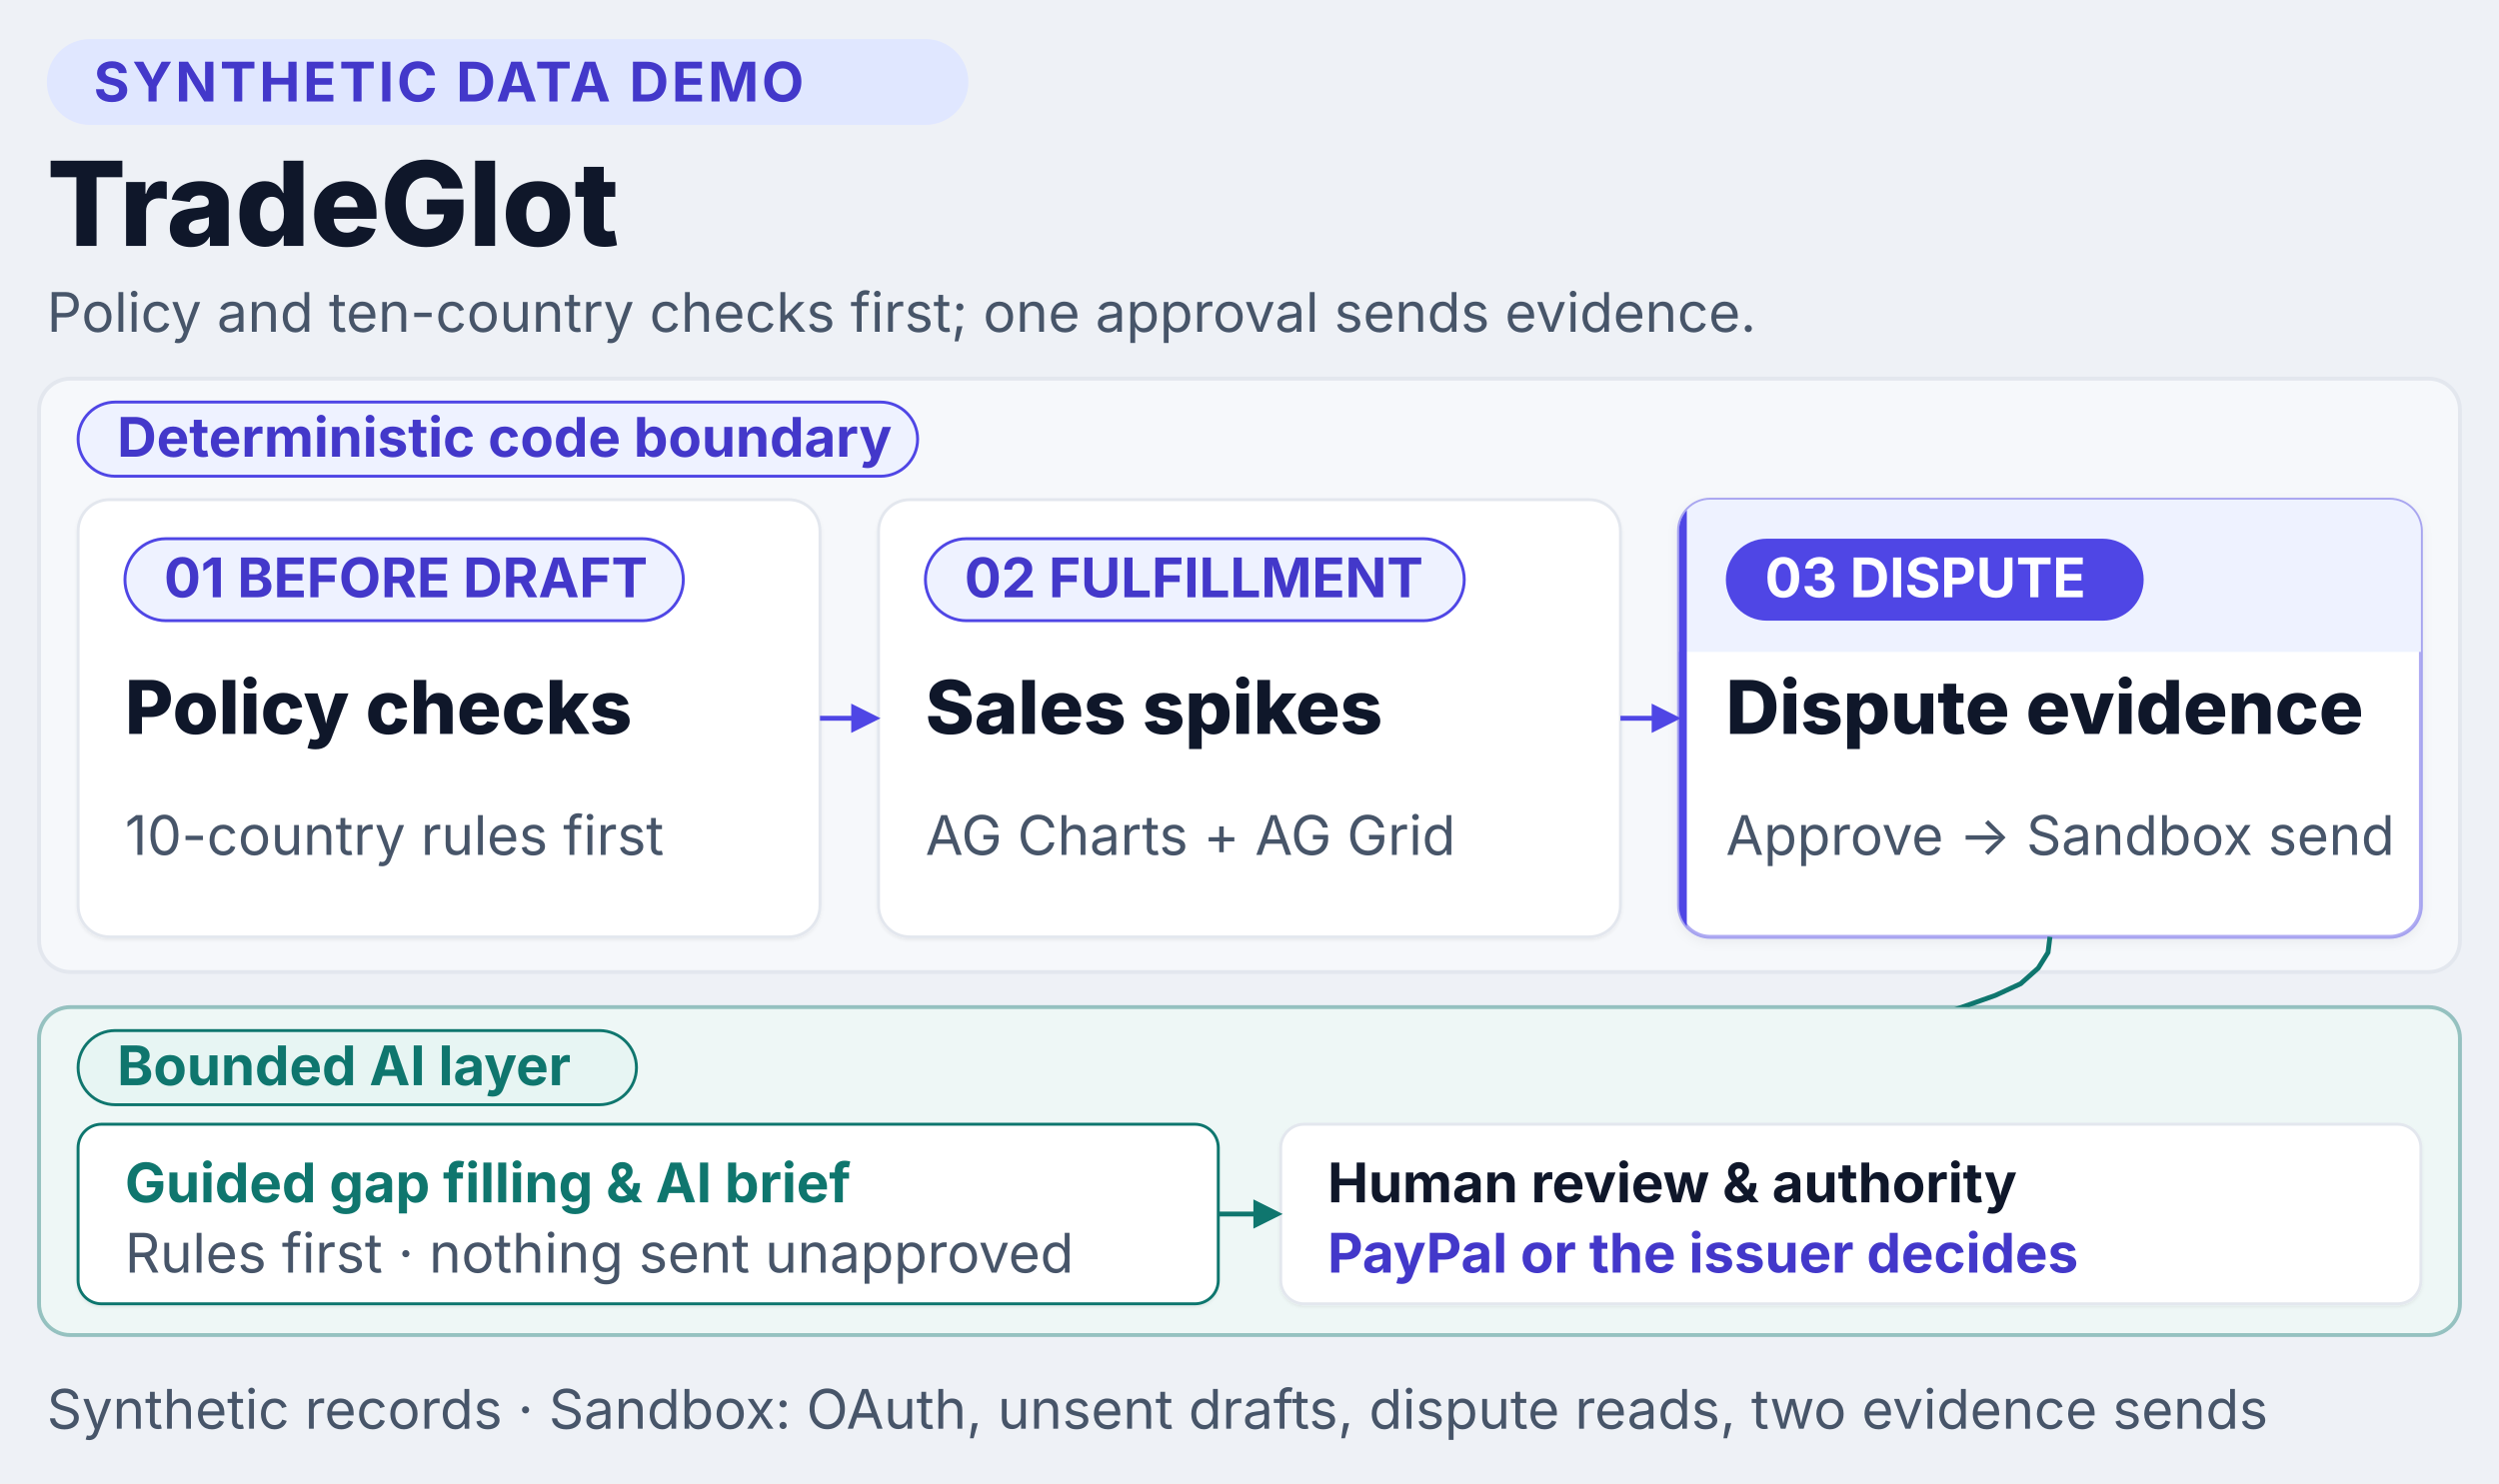
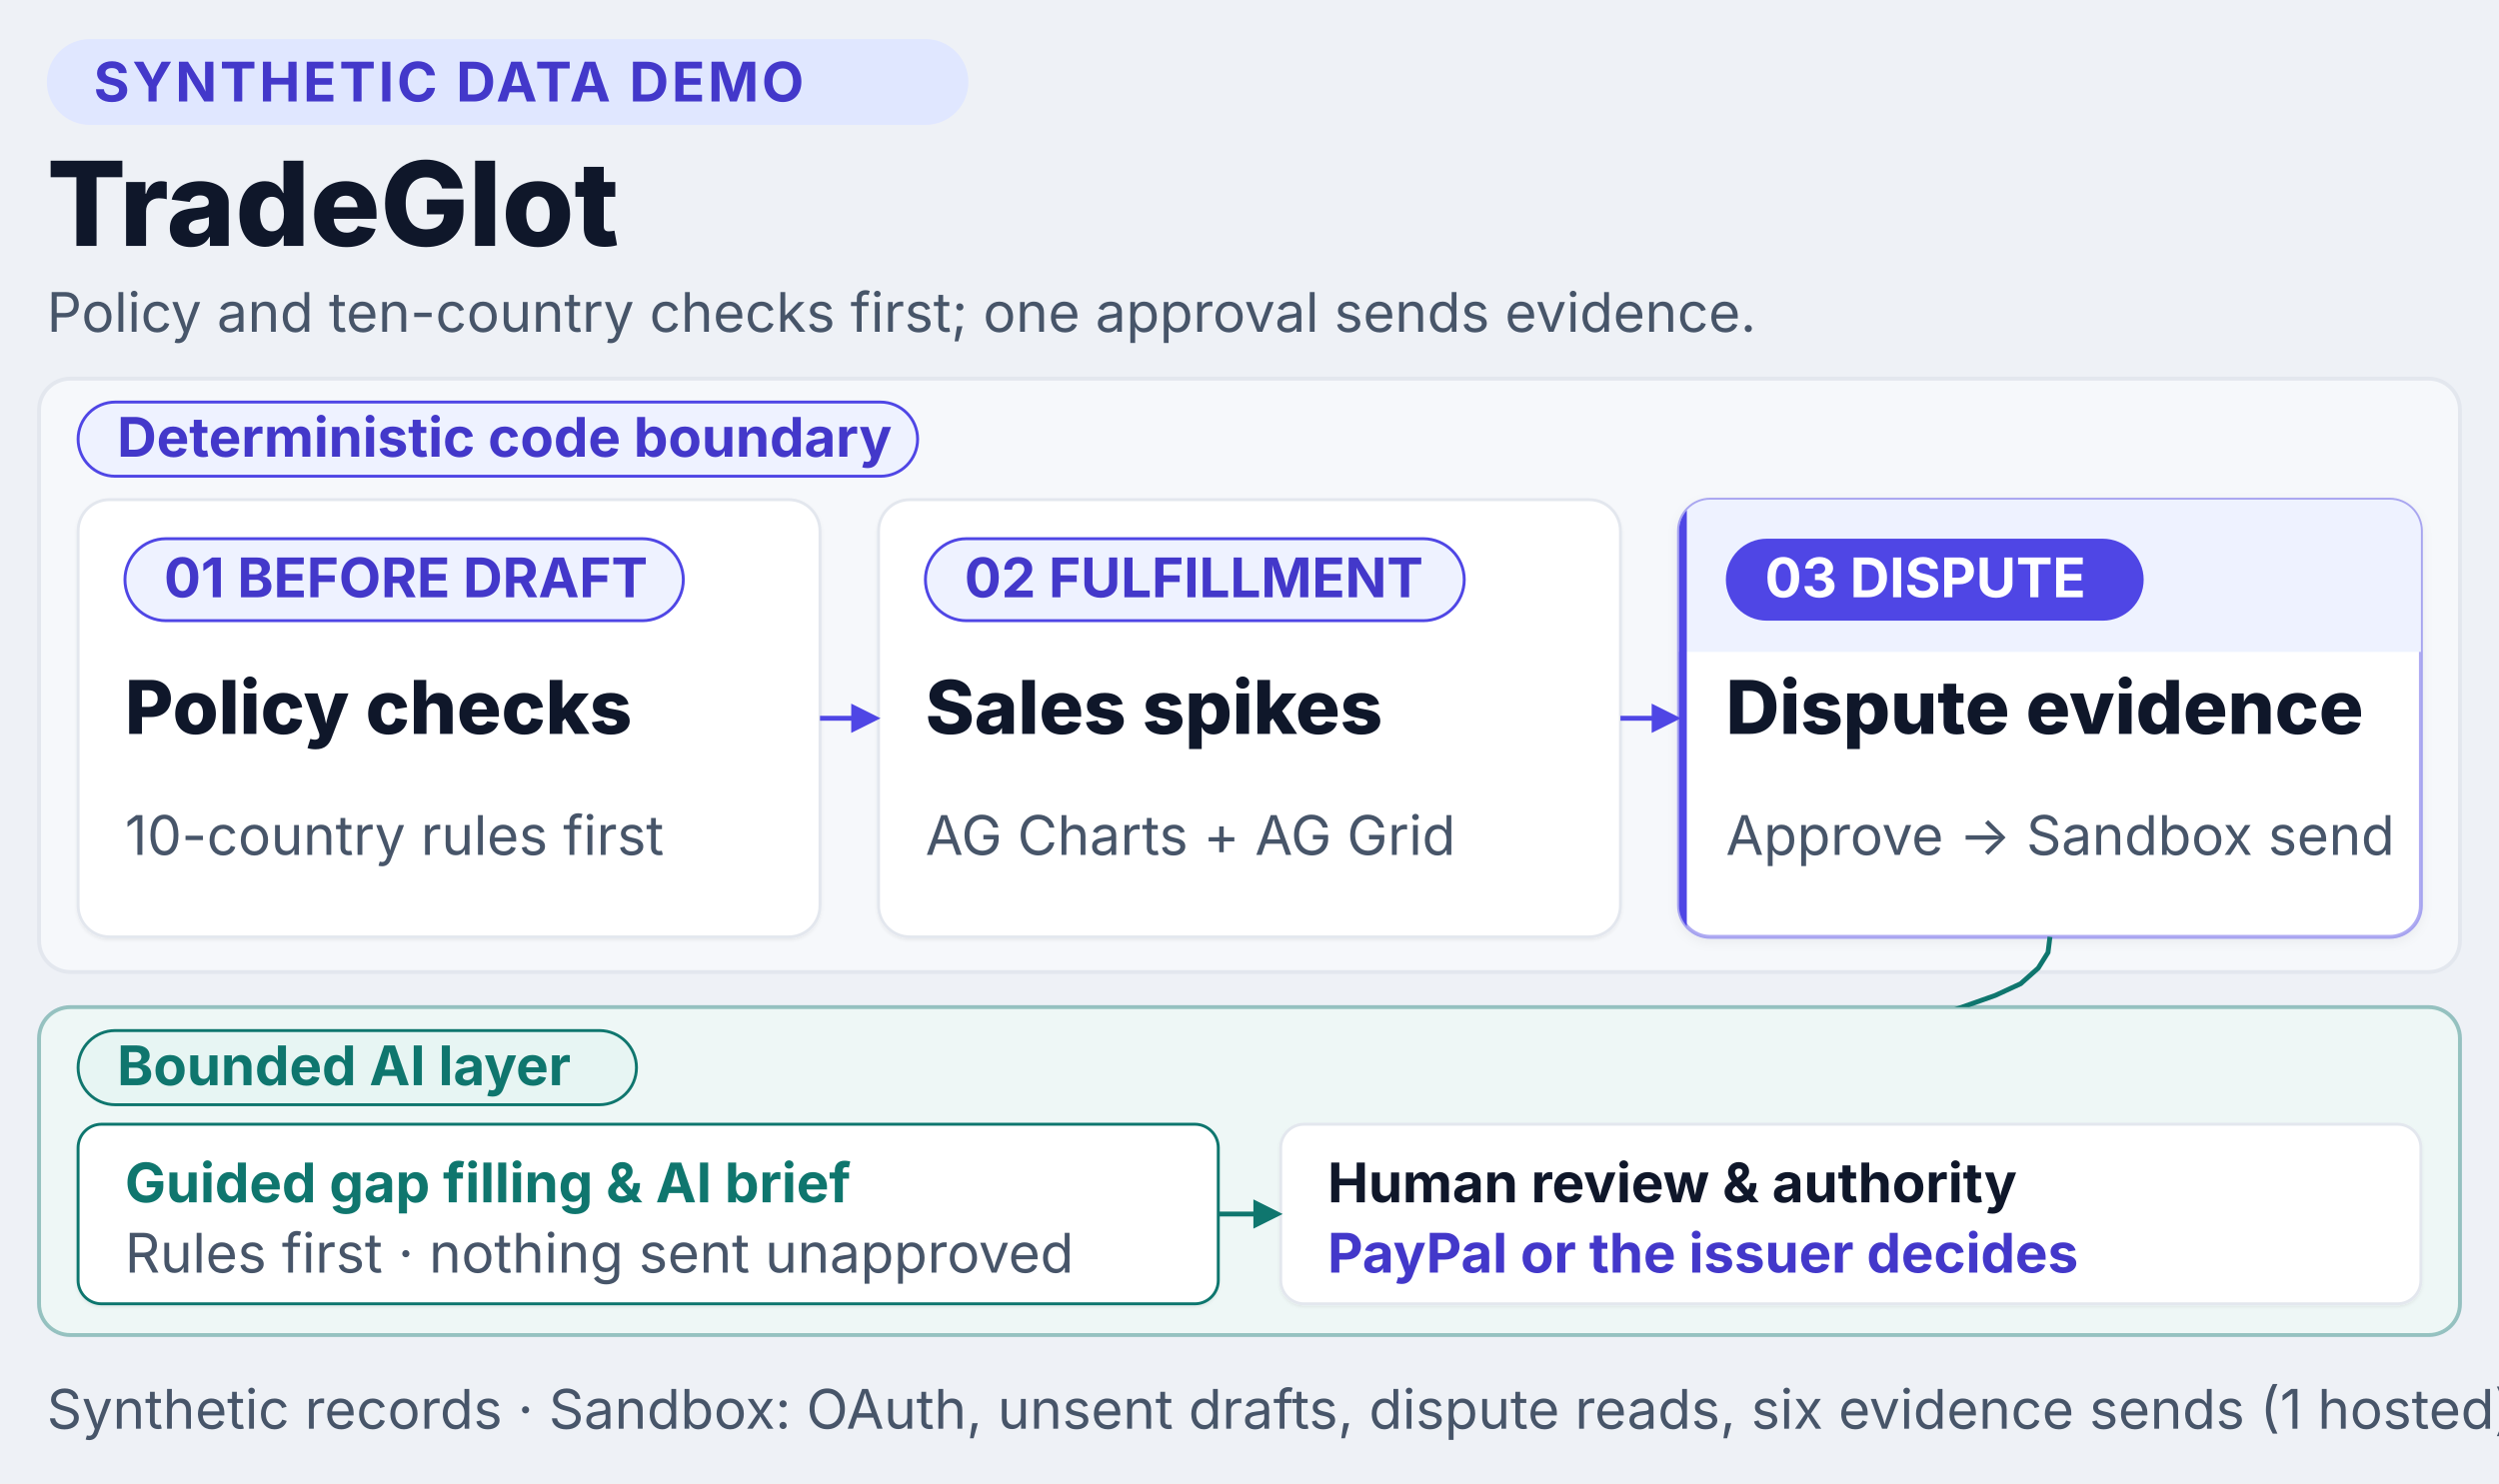
<svg xmlns="http://www.w3.org/2000/svg" viewBox="0 0 1280 760" width="1280" height="760" role="img" aria-labelledby="title description" data-embed-width="640" font-family="Inter, Arial, sans-serif">
  <defs>
    <marker id="arr" viewBox="0 0 10 10" refX="8" refY="5" markerWidth="6" markerHeight="6" orient="auto-start-reverse">
      <path d="M0 0L10 5L0 10z" fill="#4f46e5" />
    </marker>
    <marker id="arr-ai" viewBox="0 0 10 10" refX="8" refY="5" markerWidth="6" markerHeight="6" orient="auto-start-reverse">
      <path d="M0 0L10 5L0 10z" fill="#0f766e" />
    </marker>
    <filter id="l1" x="-5%" y="-10%" width="110%" height="130%">
      <feDropShadow dx="0" dy="1" stdDeviation="1" flood-color="#0f172a" flood-opacity="0.06" />
    </filter>
    <filter id="l2" x="-10%" y="-20%" width="120%" height="160%">
      <feDropShadow dx="0" dy="8" stdDeviation="12" flood-color="#0f172a" flood-opacity="0.10" />
      <feDropShadow dx="0" dy="2" stdDeviation="3" flood-color="#0f172a" flood-opacity="0.06" />
    </filter>
    <clipPath id="focal-clip">
      <rect x="860" y="256" width="380" height="224" rx="16" />
    </clipPath>
  </defs>
  <rect width="1280" height="760" fill="#eef1f6" />
  <rect x="24" y="20" width="472" height="44" rx="22" fill="#e0e7ff" />
  <text x="48" y="52" fill="#4338ca" font-size="28" font-weight="700" letter-spacing="1.5">SYNTHETIC DATA DEMO</text>
  <text x="24" y="126" fill="#0f172a" font-size="60" font-weight="800">TradeGlot</text>
  <text x="24" y="170" fill="#475569" font-size="28">Policy and ten-country checks first; one approval sends evidence.</text>
  <rect x="20" y="194" width="1240" height="304" rx="16" fill="#f6f8fb" stroke="#e3e7ee" stroke-width="2" />
  <rect x="40" y="206" width="430" height="38" rx="19" fill="#eef2ff" stroke="#4f46e5" stroke-width="1.5" />
  <text x="60" y="234" fill="#4338ca" font-size="28" font-weight="700">Deterministic code boundary</text>
  <g class="box">
    <rect x="40" y="256" width="380" height="224" rx="16" fill="#ffffff" stroke="#e3e7ee" stroke-width="1.5" filter="url(#l1)" />
    <rect x="64" y="276" width="286" height="42" rx="21" fill="#eef2ff" stroke="#4f46e5" stroke-width="1.5" />
    <text x="84" y="306" fill="#4338ca" font-size="28" font-weight="700">01 BEFORE DRAFT</text>
    <text x="64" y="376" fill="#0f172a" font-size="38" font-weight="800">Policy checks</text>
    <text x="64" y="438" fill="#475569" font-size="28">10-country rules first</text>
  </g>
  <g class="box">
    <rect x="450" y="256" width="380" height="224" rx="16" fill="#ffffff" stroke="#e3e7ee" stroke-width="1.5" filter="url(#l1)" />
    <rect x="474" y="276" width="276" height="42" rx="21" fill="#eef2ff" stroke="#4f46e5" stroke-width="1.5" />
    <text x="494" y="306" fill="#4338ca" font-size="28" font-weight="700">02 FULFILLMENT</text>
    <text x="474" y="376" fill="#0f172a" font-size="38" font-weight="800">Sales spikes</text>
    <text x="474" y="438" fill="#475569" font-size="28">AG Charts + AG Grid</text>
  </g>
  <g class="box" id="focal">
    <rect x="860" y="256" width="380" height="224" rx="16" fill="#ffffff" stroke="#4f46e5" stroke-opacity="0.45" stroke-width="2" filter="url(#l2)" />
    <g clip-path="url(#focal-clip)">
      <rect x="860" y="256" width="380" height="78" fill="#eef2ff" />
      <rect x="860" y="256" width="4" height="224" fill="#4f46e5" />
    </g>
    <rect x="884" y="276" width="214" height="42" rx="21" fill="#4f46e5" />
    <text x="904" y="306" fill="#ffffff" font-size="28" font-weight="700">03 DISPUTE</text>
    <text x="884" y="376" fill="#0f172a" font-size="38" font-weight="800">Dispute evidence</text>
    <text x="884" y="438" fill="#475569" font-size="28">Approve → Sandbox send</text>
  </g>
  <path d="M420 368 L434 368 L448 368" stroke="#4f46e5" stroke-width="2.5" fill="none" marker-end="url(#arr)" />
  <path d="M830 368 L844 368 L858 368" stroke="#4f46e5" stroke-width="2.5" fill="none" marker-end="url(#arr)" />
  <path d="M1050 480 L1049 488 L1044 496 L1035 504 L1022 510 L1005 516 L988 522 L975 528 L966 534 L961 540 L960 546" stroke="#0f766e" stroke-width="2.5" fill="none" marker-end="url(#arr-ai)" />
  <rect x="20" y="516" width="1240" height="168" rx="16" fill="#eef7f6" stroke="#0f766e" stroke-opacity="0.4" stroke-width="2" />
  <rect x="40" y="528" width="286" height="38" rx="19" fill="#e7f5f3" stroke="#0f766e" stroke-width="1.5" />
  <text x="60" y="556" fill="#0f766e" font-size="28" font-weight="700">Bounded AI layer</text>
  <g class="box">
    <rect x="40" y="576" width="584" height="92" rx="12" fill="#ffffff" stroke="#0f766e" stroke-width="1.5" filter="url(#l1)" />
    <text x="64" y="616" fill="#0f766e" font-size="28" font-weight="700">Guided gap filling &amp; AI brief</text>
    <text x="64" y="652" fill="#475569" font-size="28">Rules first · nothing sent unapproved</text>
  </g>
  <g class="box">
    <rect x="656" y="576" width="584" height="92" rx="12" fill="#ffffff" stroke="#e3e7ee" stroke-width="1.5" filter="url(#l1)" />
    <text x="680" y="616" fill="#0f172a" font-size="28" font-weight="700">Human review &amp; authority</text>
    <text x="680" y="652" fill="#4338ca" font-size="28" font-weight="700">PayPal or the issuer decides</text>
  </g>
  <path d="M624 622 L639 622 L654 622" stroke="#0f766e" stroke-width="2.5" fill="none" marker-end="url(#arr-ai)" />
-   <text x="24" y="732" fill="#475569" font-size="28">Synthetic records · Sandbox: OAuth, unsent drafts, dispute reads, two evidence sends</text>
+   <text x="24" y="732" fill="#475569" font-size="28">Synthetic records · Sandbox: OAuth, unsent drafts, dispute reads, six evidence sends (1 hosted)</text>
</svg>
